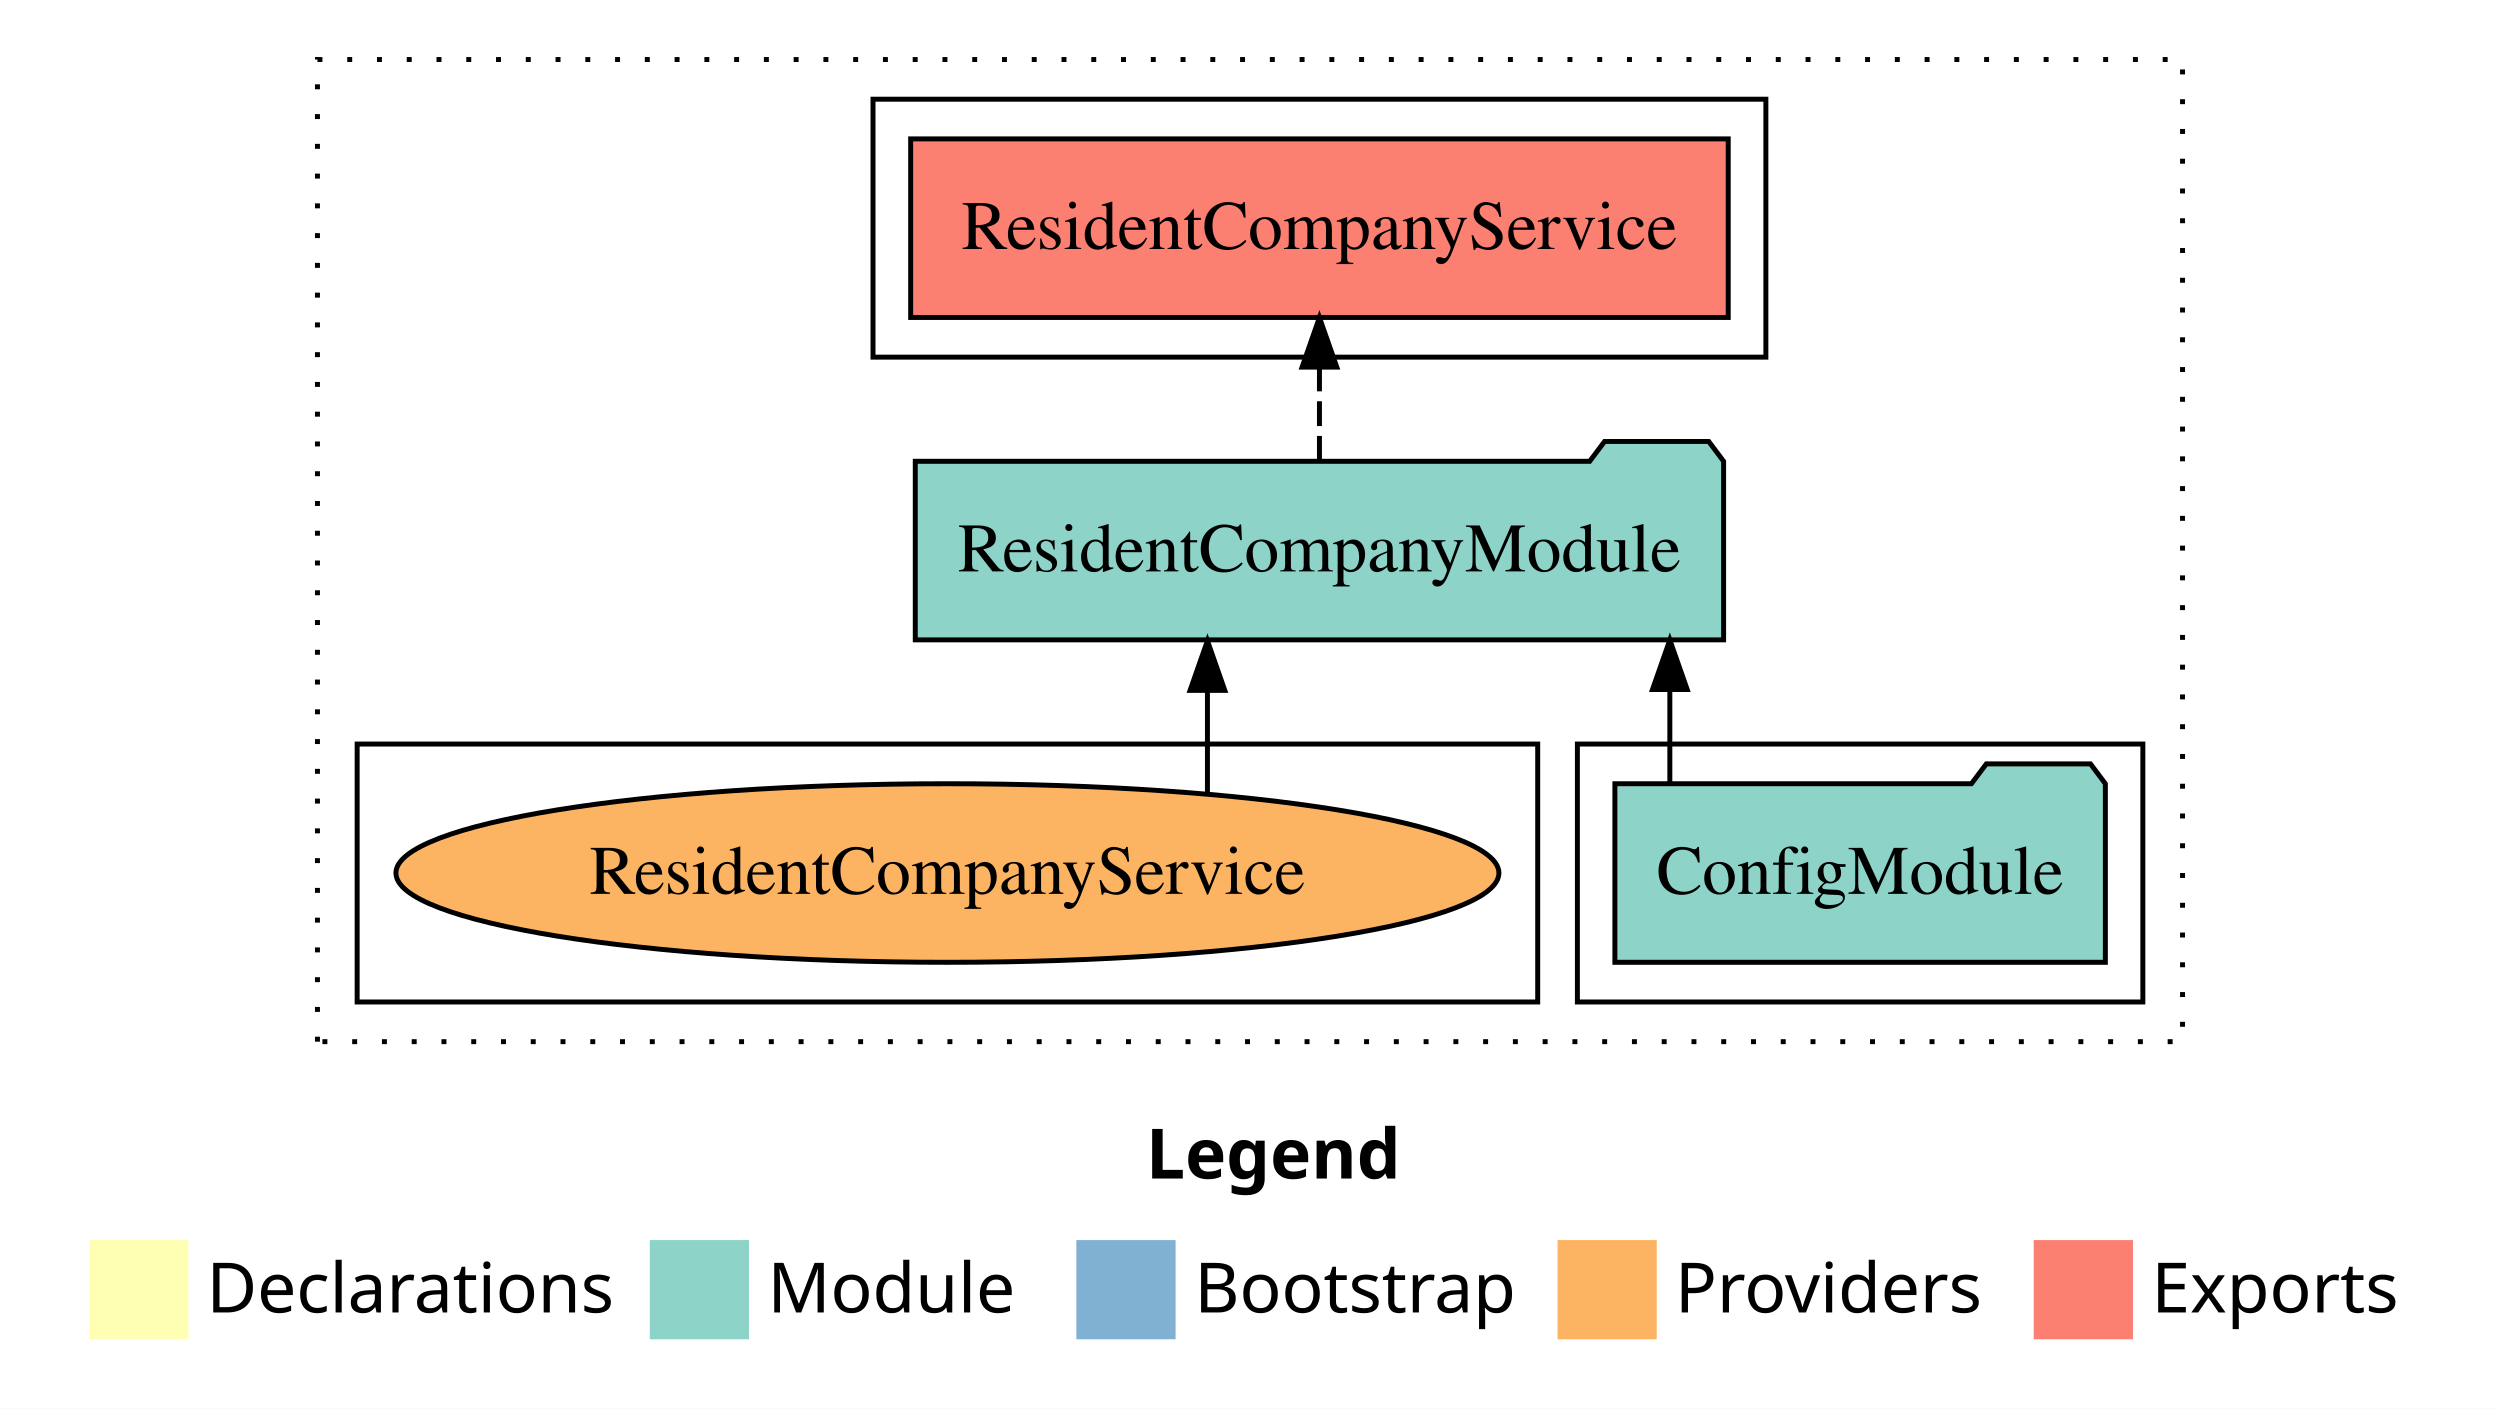
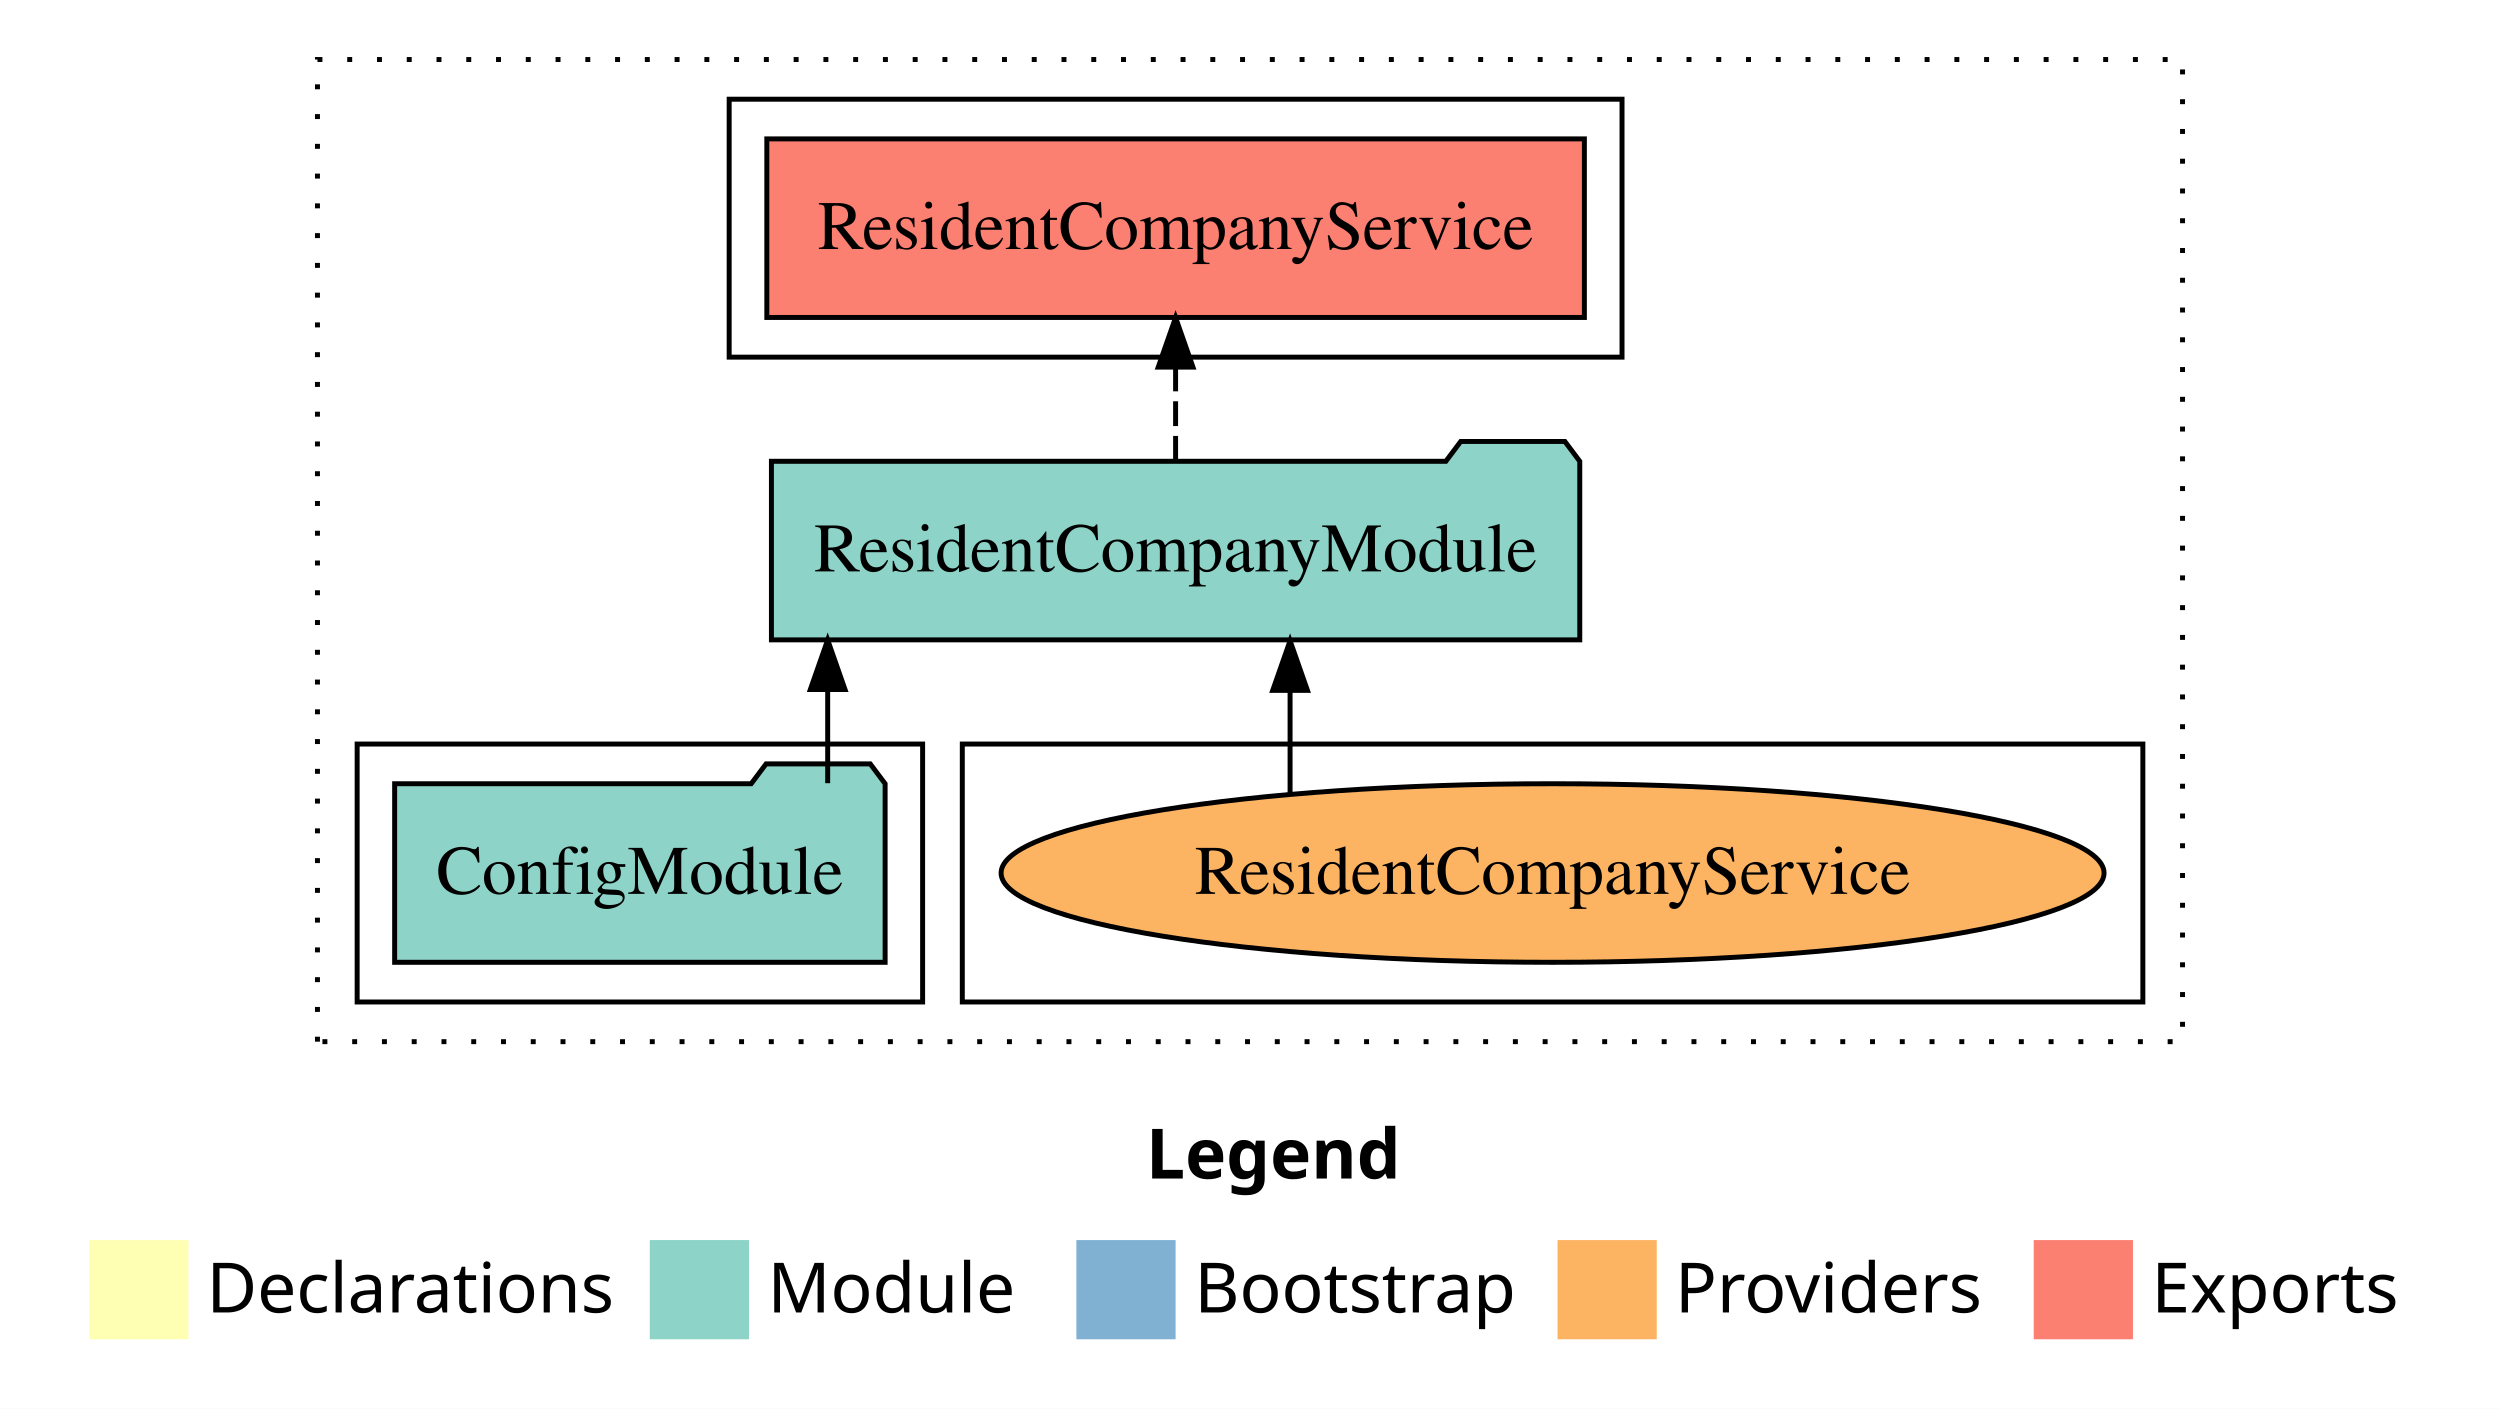
<svg xmlns="http://www.w3.org/2000/svg" width="504pt" height="284pt" viewBox="0.00 0.00 504.00 284.00">
  <g id="graph0" class="graph" transform="scale(1 1) rotate(0) translate(4 280)">
    <polygon fill="white" stroke="transparent" points="-4,4 -4,-280 500,-280 500,4 -4,4" />
    <text text-anchor="start" x="227.01" y="-42.4" font-family="sans-serif" font-weight="bold" font-size="14.00">Legend</text>
    <polygon fill="#ffffb3" stroke="transparent" points="14,-10 14,-30 34,-30 34,-10 14,-10" />
    <text text-anchor="start" x="37.63" y="-15.4" font-family="sans-serif" font-size="14.00">  Declarations</text>
    <polygon fill="#8dd3c7" stroke="transparent" points="127,-10 127,-30 147,-30 147,-10 127,-10" />
    <text text-anchor="start" x="150.73" y="-15.4" font-family="sans-serif" font-size="14.00">  Module</text>
    <polygon fill="#80b1d3" stroke="transparent" points="213,-10 213,-30 233,-30 233,-10 213,-10" />
    <text text-anchor="start" x="236.78" y="-15.4" font-family="sans-serif" font-size="14.00">  Bootstrap</text>
    <polygon fill="#fdb462" stroke="transparent" points="310,-10 310,-30 330,-30 330,-10 310,-10" />
    <text text-anchor="start" x="333.67" y="-15.4" font-family="sans-serif" font-size="14.00">  Providers</text>
    <polygon fill="#fb8072" stroke="transparent" points="406,-10 406,-30 426,-30 426,-10 406,-10" />
    <text text-anchor="start" x="429.73" y="-15.4" font-family="sans-serif" font-size="14.00">  Exports</text>
    <g id="clust1" class="cluster">
      <polygon fill="none" stroke="black" stroke-dasharray="1,5" points="60,-70 60,-268 436,-268 436,-70 60,-70" />
    </g>
-     <g id="clust3" class="cluster">
-       <polygon fill="none" stroke="black" points="314,-78 314,-130 428,-130 428,-78 314,-78" />
-     </g>
    <g id="clust6" class="cluster">
-       <polygon fill="none" stroke="black" points="68,-78 68,-130 306,-130 306,-78 68,-78" />
+       <polygon fill="none" stroke="black" points="190,-78 190,-130 428,-130 428,-78 190,-78" />
    </g>
    <g id="clust4" class="cluster">
-       <polygon fill="none" stroke="black" points="172,-208 172,-260 352,-260 352,-208 172,-208" />
+       <polygon fill="none" stroke="black" points="143,-208 143,-260 323,-260 323,-208 143,-208" />
+     </g>
+     <g id="clust3" class="cluster">
+       <polygon fill="none" stroke="black" points="68,-78 68,-130 182,-130 182,-78 68,-78" />
    </g>
    <g id="node1" class="node">
-       <polygon fill="#8dd3c7" stroke="black" points="420.44,-122 417.44,-126 396.44,-126 393.44,-122 321.56,-122 321.56,-86 420.44,-86 420.44,-122" />
-       <text text-anchor="middle" x="371" y="-99.8" font-family="Times,serif" font-size="14.00">ConfigModule</text>
+       <polygon fill="#8dd3c7" stroke="black" points="174.44,-122 171.44,-126 150.44,-126 147.44,-122 75.56,-122 75.56,-86 174.44,-86 174.44,-122" />
+       <text text-anchor="middle" x="125" y="-99.8" font-family="Times,serif" font-size="14.00">ConfigModule</text>
    </g>
    <g id="node2" class="node">
-       <polygon fill="#8dd3c7" stroke="black" points="343.48,-187 340.48,-191 319.48,-191 316.48,-187 180.52,-187 180.52,-151 343.48,-151 343.48,-187" />
-       <text text-anchor="middle" x="262" y="-164.8" font-family="Times,serif" font-size="14.00">ResidentCompanyModule</text>
+       <polygon fill="#8dd3c7" stroke="black" points="314.48,-187 311.48,-191 290.48,-191 287.48,-187 151.52,-187 151.52,-151 314.48,-151 314.48,-187" />
+       <text text-anchor="middle" x="233" y="-164.8" font-family="Times,serif" font-size="14.00">ResidentCompanyModule</text>
    </g>
    <g id="edge1" class="edge">
-       <path fill="none" stroke="black" d="M332.64,-122.11C332.64,-122.11 332.64,-140.99 332.64,-140.99" />
-       <polygon fill="black" stroke="black" points="329.14,-140.99 332.64,-150.99 336.14,-140.99 329.14,-140.99" />
+       <path fill="none" stroke="black" d="M162.86,-122.11C162.86,-122.11 162.86,-140.99 162.86,-140.99" />
+       <polygon fill="black" stroke="black" points="159.36,-140.99 162.86,-150.99 166.36,-140.99 159.36,-140.99" />
    </g>
    <g id="node3" class="node">
-       <polygon fill="#fb8072" stroke="black" points="344.41,-252 179.59,-252 179.59,-216 344.41,-216 344.41,-252" />
-       <text text-anchor="middle" x="262" y="-229.8" font-family="Times,serif" font-size="14.00">ResidentCompanyService </text>
+       <polygon fill="#fb8072" stroke="black" points="315.41,-252 150.59,-252 150.59,-216 315.41,-216 315.41,-252" />
+       <text text-anchor="middle" x="233" y="-229.8" font-family="Times,serif" font-size="14.00">ResidentCompanyService </text>
    </g>
    <g id="edge2" class="edge">
-       <path fill="none" stroke="black" stroke-dasharray="5,2" d="M262,-187.11C262,-187.11 262,-205.99 262,-205.99" />
-       <polygon fill="black" stroke="black" points="258.5,-205.99 262,-215.99 265.5,-205.99 258.5,-205.99" />
+       <path fill="none" stroke="black" stroke-dasharray="5,2" d="M233,-187.11C233,-187.11 233,-205.99 233,-205.99" />
+       <polygon fill="black" stroke="black" points="229.5,-205.99 233,-215.99 236.5,-205.99 229.5,-205.99" />
    </g>
    <g id="node4" class="node">
-       <ellipse fill="#fdb462" stroke="black" cx="187" cy="-104" rx="111.18" ry="18" />
-       <text text-anchor="middle" x="187" y="-99.8" font-family="Times,serif" font-size="14.00">ResidentCompanyService</text>
+       <ellipse fill="#fdb462" stroke="black" cx="309" cy="-104" rx="111.18" ry="18" />
+       <text text-anchor="middle" x="309" y="-99.8" font-family="Times,serif" font-size="14.00">ResidentCompanyService</text>
    </g>
    <g id="edge3" class="edge">
-       <path fill="none" stroke="black" d="M239.42,-120.07C239.42,-120.07 239.42,-140.82 239.42,-140.82" />
-       <polygon fill="black" stroke="black" points="235.92,-140.82 239.42,-150.82 242.92,-140.82 235.92,-140.82" />
+       <path fill="none" stroke="black" d="M256.08,-120.07C256.08,-120.07 256.08,-140.82 256.08,-140.82" />
+       <polygon fill="black" stroke="black" points="252.58,-140.82 256.08,-150.82 259.58,-140.82 252.58,-140.82" />
    </g>
  </g>
</svg>
